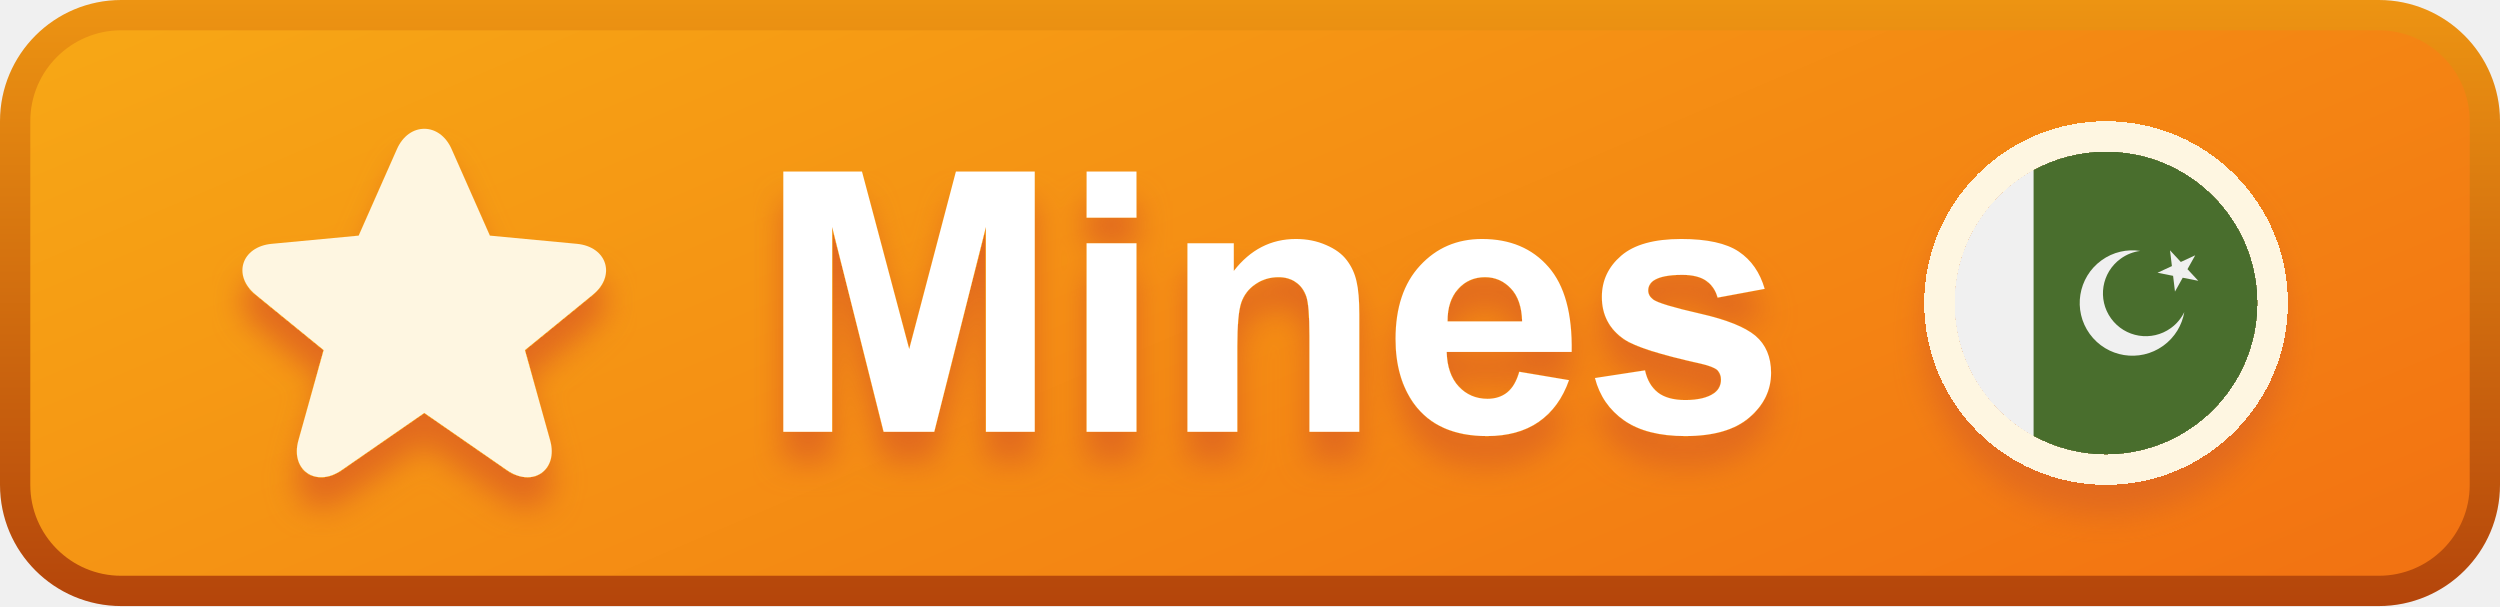
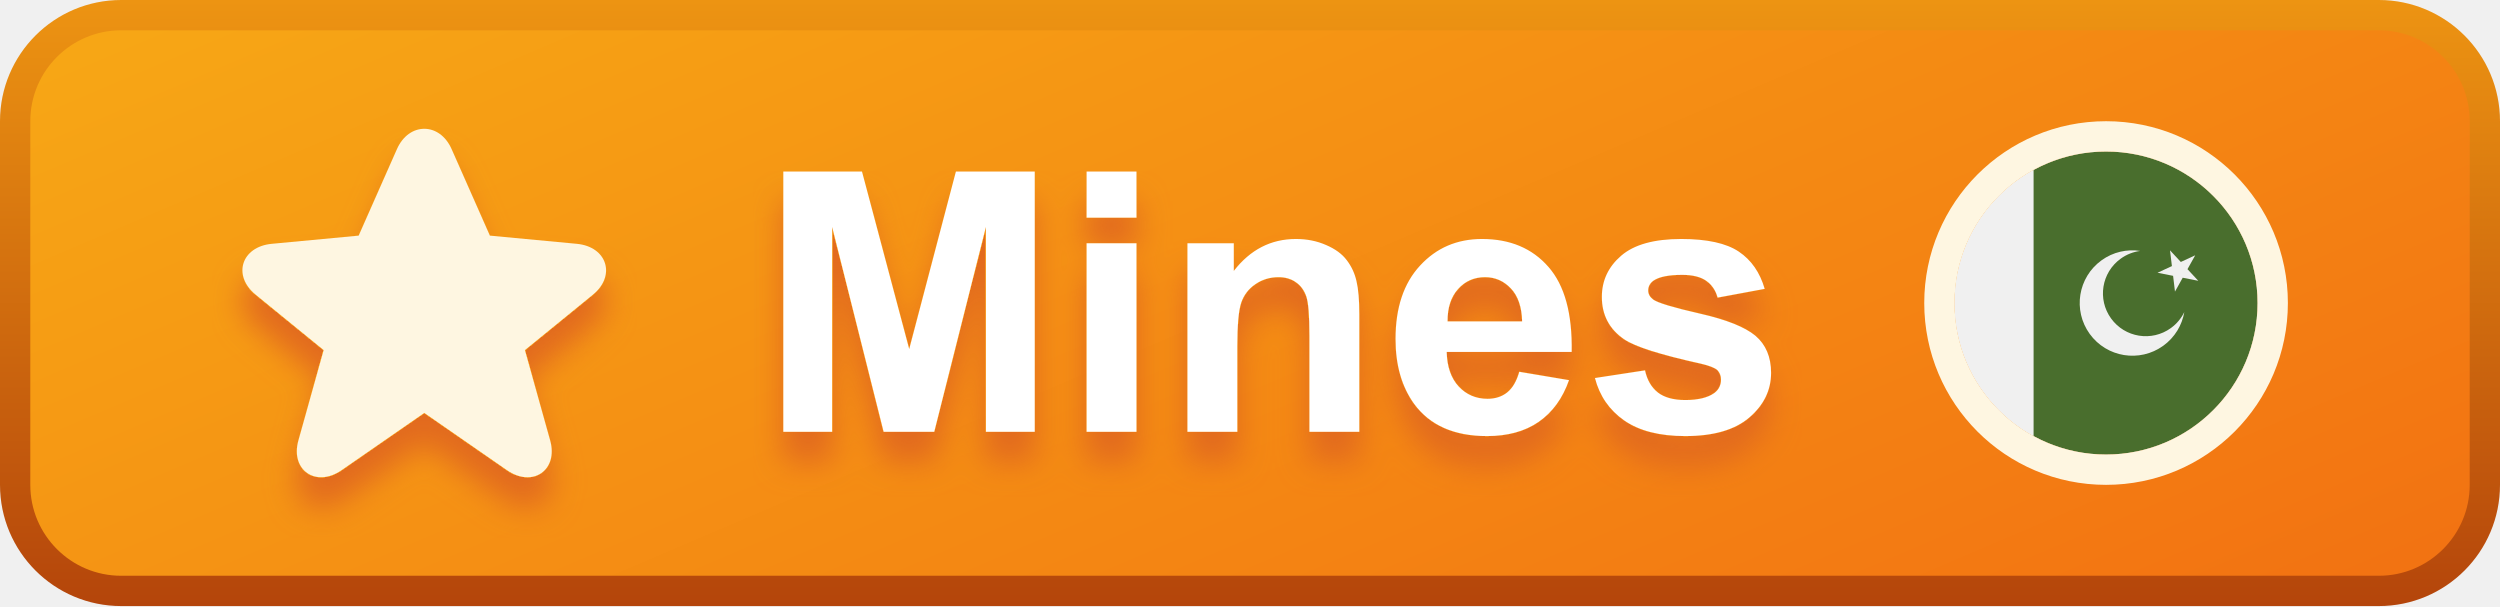
<svg xmlns="http://www.w3.org/2000/svg" width="165" height="40" viewBox="0 0 165 40" fill="none">
-   <rect x="1" y="1" width="163" height="38" rx="7" fill="url(#paint0_linear_2217_382)" />
-   <rect x="1" y="1" width="163" height="38" rx="7" stroke="url(#paint1_linear_2217_382)" stroke-width="2" />
-   <g filter="url(#filter0_d_2217_382)">
+   <rect x="1" y="1" width="163" height="38" rx="7" fill="url(#paint0_linear_2257_437)" />
+   <rect x="1" y="1" width="163" height="38" rx="7" stroke="url(#paint1_linear_2257_437)" stroke-width="2" />
+   <g filter="url(#filter0_d_2257_437)">
    <path d="M32.332 15.552L38.067 16.092C40.063 16.279 40.675 18.191 39.134 19.447L34.644 23.106L36.31 29.067C36.858 31.024 35.16 32.209 33.458 31.031L28.003 27.253L22.547 31.031C20.853 32.205 19.147 31.024 19.695 29.067L21.362 23.106L16.872 19.447C15.324 18.186 15.934 16.28 17.938 16.092L23.672 15.552L26.199 9.841C26.99 8.053 29.016 8.053 29.806 9.841L32.332 15.552Z" fill="#FEF6E1" />
  </g>
-   <g filter="url(#filter1_d_2217_382)">
+   <g filter="url(#filter1_d_2257_437)">
    <path d="M51.699 28.5V11.32H56.891L60.008 23.039L63.09 11.32H68.293V28.5H65.07V14.977L61.66 28.5H58.32L54.922 14.977V28.5H51.699ZM71.715 14.367V11.32H75.008V14.367H71.715ZM71.715 28.5V16.055H75.008V28.5H71.715ZM89.715 28.5H86.422V22.148C86.422 20.805 86.352 19.938 86.211 19.547C86.07 19.148 85.84 18.84 85.519 18.621C85.207 18.402 84.828 18.293 84.383 18.293C83.812 18.293 83.301 18.449 82.848 18.762C82.394 19.074 82.082 19.488 81.91 20.004C81.746 20.52 81.664 21.473 81.664 22.863V28.5H78.371V16.055H81.43V17.883C82.516 16.477 83.883 15.773 85.531 15.773C86.258 15.773 86.922 15.906 87.523 16.172C88.125 16.43 88.578 16.762 88.883 17.168C89.195 17.574 89.41 18.035 89.527 18.551C89.652 19.066 89.715 19.805 89.715 20.766V28.5ZM100.273 24.539L103.555 25.09C103.133 26.293 102.465 27.211 101.551 27.844C100.645 28.469 99.508 28.781 98.141 28.781C95.977 28.781 94.375 28.074 93.336 26.66C92.516 25.527 92.106 24.098 92.106 22.371C92.106 20.309 92.644 18.695 93.723 17.531C94.801 16.359 96.164 15.773 97.812 15.773C99.664 15.773 101.125 16.387 102.195 17.613C103.266 18.832 103.777 20.703 103.73 23.227H95.481C95.504 24.203 95.769 24.965 96.277 25.512C96.785 26.051 97.418 26.32 98.176 26.32C98.691 26.32 99.125 26.18 99.477 25.898C99.828 25.617 100.094 25.164 100.273 24.539ZM100.461 21.211C100.438 20.258 100.191 19.535 99.723 19.043C99.254 18.543 98.684 18.293 98.012 18.293C97.293 18.293 96.699 18.555 96.231 19.078C95.762 19.602 95.531 20.312 95.539 21.211H100.461ZM105.266 24.949L108.57 24.445C108.711 25.086 108.996 25.574 109.426 25.91C109.855 26.238 110.457 26.402 111.23 26.402C112.082 26.402 112.723 26.246 113.152 25.934C113.441 25.715 113.586 25.422 113.586 25.055C113.586 24.805 113.508 24.598 113.352 24.434C113.188 24.277 112.82 24.133 112.25 24C109.594 23.414 107.91 22.879 107.199 22.395C106.215 21.723 105.723 20.789 105.723 19.594C105.723 18.516 106.148 17.609 107 16.875C107.852 16.141 109.172 15.773 110.961 15.773C112.664 15.773 113.93 16.051 114.758 16.605C115.586 17.16 116.156 17.98 116.469 19.066L113.363 19.641C113.23 19.156 112.977 18.785 112.602 18.527C112.234 18.27 111.707 18.141 111.02 18.141C110.152 18.141 109.531 18.262 109.156 18.504C108.906 18.676 108.781 18.898 108.781 19.172C108.781 19.406 108.891 19.605 109.109 19.77C109.406 19.988 110.43 20.297 112.18 20.695C113.938 21.094 115.164 21.582 115.859 22.16C116.547 22.746 116.891 23.562 116.891 24.609C116.891 25.75 116.414 26.73 115.461 27.551C114.508 28.371 113.098 28.781 111.23 28.781C109.535 28.781 108.191 28.438 107.199 27.75C106.215 27.062 105.57 26.129 105.266 24.949Z" fill="white" />
  </g>
-   <g filter="url(#filter2_d_2217_382)">
-     <g clip-path="url(#clip0_2217_382)">
-       <g clip-path="url(#clip1_2217_382)">
-         <path d="M139 30C144.523 30 149 25.523 149 20C149 14.477 144.523 10 139 10C133.477 10 129 14.477 129 20C129 25.523 133.477 30 139 30Z" fill="#F0F0F0" />
-         <path d="M129 20C129 23.79 131.109 27.088 134.217 28.784V11.216C131.109 12.912 129 16.21 129 20Z" fill="#F0F0F0" />
-         <path d="M139 10C137.268 10 135.638 10.441 134.217 11.216V28.784C135.638 29.559 137.268 30 139 30C144.523 30 149 25.523 149 20C149 14.477 144.523 10 139 10Z" fill="#496E2D" />
-         <path d="M143.276 21.654C142.01 22.568 140.244 22.283 139.33 21.018C138.416 19.753 138.7 17.986 139.965 17.073C140.36 16.788 140.803 16.619 141.254 16.56C140.386 16.431 139.469 16.626 138.702 17.18C137.145 18.305 136.795 20.48 137.92 22.037C139.045 23.594 141.219 23.944 142.776 22.819C143.544 22.265 144.017 21.456 144.166 20.591C143.969 21.001 143.67 21.369 143.276 21.654Z" fill="#F0F0F0" />
-         <path d="M143.221 16.522L143.934 17.29L144.885 16.849L144.374 17.765L145.087 18.533L144.059 18.33L143.549 19.245L143.424 18.205L142.396 18.002L143.346 17.562L143.221 16.522Z" fill="#F0F0F0" />
-       </g>
+   <g clip-path="url(#clip0_2257_437)">
+     <g clip-path="url(#clip1_2257_437)">
+       <path d="M139 30C144.523 30 149 25.523 149 20C149 14.477 144.523 10 139 10C133.477 10 129 14.477 129 20C129 25.523 133.477 30 139 30Z" fill="#F0F0F0" />
+       <path d="M129 20C129 23.79 131.109 27.088 134.217 28.784V11.216C131.109 12.912 129 16.21 129 20Z" fill="#F0F0F0" />
+       <path d="M139 10C137.268 10 135.638 10.441 134.217 11.216V28.784C135.638 29.559 137.268 30 139 30C144.523 30 149 25.523 149 20C149 14.477 144.523 10 139 10Z" fill="#496E2D" />
+       <path d="M143.276 21.654C142.01 22.568 140.244 22.283 139.33 21.018C138.416 19.753 138.7 17.987 139.965 17.073C140.36 16.788 140.803 16.619 141.254 16.561C140.386 16.431 139.469 16.626 138.702 17.18C137.145 18.305 136.795 20.48 137.92 22.037C139.045 23.594 141.219 23.944 142.776 22.819C143.544 22.265 144.017 21.456 144.166 20.591C143.969 21.001 143.67 21.369 143.276 21.654Z" fill="#F0F0F0" />
+       <path d="M143.221 16.522L143.934 17.29L144.885 16.849L144.374 17.765L145.087 18.533L144.059 18.33L143.549 19.245L143.424 18.205L142.396 18.002L143.346 17.562L143.221 16.522Z" fill="#F0F0F0" />
    </g>
-     <rect x="128" y="9" width="22" height="22" rx="11" stroke="#FEF6E1" stroke-width="2" shape-rendering="crispEdges" />
  </g>
+   <rect x="128" y="9" width="22" height="22" rx="11" stroke="#FEF6E1" stroke-width="2" />
  <defs>
-     <filter id="filter0_d_2217_382" x="14" y="8.5" width="28" height="27" filterUnits="userSpaceOnUse" color-interpolation-filters="sRGB">
+     <filter id="filter0_d_2257_437" x="14" y="8.5" width="28" height="27" filterUnits="userSpaceOnUse" color-interpolation-filters="sRGB">
      <feFlood flood-opacity="0" result="BackgroundImageFix" />
      <feColorMatrix in="SourceAlpha" type="matrix" values="0 0 0 0 0 0 0 0 0 0 0 0 0 0 0 0 0 0 127 0" result="hardAlpha" />
      <feOffset dy="2" />
      <feGaussianBlur stdDeviation="1" />
      <feComposite in2="hardAlpha" operator="out" />
      <feColorMatrix type="matrix" values="0 0 0 0 0.886 0 0 0 0 0.416 0 0 0 0 0.118 0 0 0 1 0" />
-       <feBlend mode="normal" in2="BackgroundImageFix" result="effect1_dropShadow_2217_382" />
-       <feBlend mode="normal" in="SourceGraphic" in2="effect1_dropShadow_2217_382" result="shape" />
+       <feBlend mode="normal" in2="BackgroundImageFix" result="effect1_dropShadow_2257_437" />
+       <feBlend mode="normal" in="SourceGraphic" in2="effect1_dropShadow_2257_437" result="shape" />
    </filter>
-     <filter id="filter1_d_2217_382" x="49.699" y="11.32" width="69.191" height="21.461" filterUnits="userSpaceOnUse" color-interpolation-filters="sRGB">
+     <filter id="filter1_d_2257_437" x="49.699" y="11.32" width="69.191" height="21.461" filterUnits="userSpaceOnUse" color-interpolation-filters="sRGB">
      <feFlood flood-opacity="0" result="BackgroundImageFix" />
      <feColorMatrix in="SourceAlpha" type="matrix" values="0 0 0 0 0 0 0 0 0 0 0 0 0 0 0 0 0 0 127 0" result="hardAlpha" />
      <feOffset dy="2" />
      <feGaussianBlur stdDeviation="1" />
      <feComposite in2="hardAlpha" operator="out" />
      <feColorMatrix type="matrix" values="0 0 0 0 0.886 0 0 0 0 0.416 0 0 0 0 0.118 0 0 0 1 0" />
-       <feBlend mode="normal" in2="BackgroundImageFix" result="effect1_dropShadow_2217_382" />
-       <feBlend mode="normal" in="SourceGraphic" in2="effect1_dropShadow_2217_382" result="shape" />
+       <feBlend mode="normal" in2="BackgroundImageFix" result="effect1_dropShadow_2257_437" />
+       <feBlend mode="normal" in="SourceGraphic" in2="effect1_dropShadow_2257_437" result="shape" />
    </filter>
-     <filter id="filter2_d_2217_382" x="125" y="8" width="28" height="28" filterUnits="userSpaceOnUse" color-interpolation-filters="sRGB">
-       <feFlood flood-opacity="0" result="BackgroundImageFix" />
-       <feColorMatrix in="SourceAlpha" type="matrix" values="0 0 0 0 0 0 0 0 0 0 0 0 0 0 0 0 0 0 127 0" result="hardAlpha" />
-       <feOffset dy="2" />
-       <feGaussianBlur stdDeviation="1" />
-       <feComposite in2="hardAlpha" operator="out" />
-       <feColorMatrix type="matrix" values="0 0 0 0 0.886 0 0 0 0 0.416 0 0 0 0 0.118 0 0 0 1 0" />
-       <feBlend mode="normal" in2="BackgroundImageFix" result="effect1_dropShadow_2217_382" />
-       <feBlend mode="normal" in="SourceGraphic" in2="effect1_dropShadow_2217_382" result="shape" />
-     </filter>
-     <linearGradient id="paint0_linear_2217_382" x1="0" y1="0" x2="39.871" y2="93.41" gradientUnits="userSpaceOnUse">
+     <linearGradient id="paint0_linear_2257_437" x1="0" y1="0" x2="39.871" y2="93.41" gradientUnits="userSpaceOnUse">
      <stop stop-color="#F7A915" />
      <stop offset="1" stop-color="#F27012" />
    </linearGradient>
-     <linearGradient id="paint1_linear_2217_382" x1="82.5" y1="0" x2="82.5" y2="40" gradientUnits="userSpaceOnUse">
+     <linearGradient id="paint1_linear_2257_437" x1="82.5" y1="0" x2="82.5" y2="40" gradientUnits="userSpaceOnUse">
      <stop stop-color="#ED9412" />
      <stop offset="1" stop-color="#B4450B" />
    </linearGradient>
-     <clipPath id="clip0_2217_382">
+     <clipPath id="clip0_2257_437">
      <rect x="129" y="10" width="20" height="20" rx="10" fill="white" />
    </clipPath>
-     <clipPath id="clip1_2217_382">
+     <clipPath id="clip1_2257_437">
      <rect width="20" height="20" fill="white" transform="translate(129 10)" />
    </clipPath>
  </defs>
</svg>
